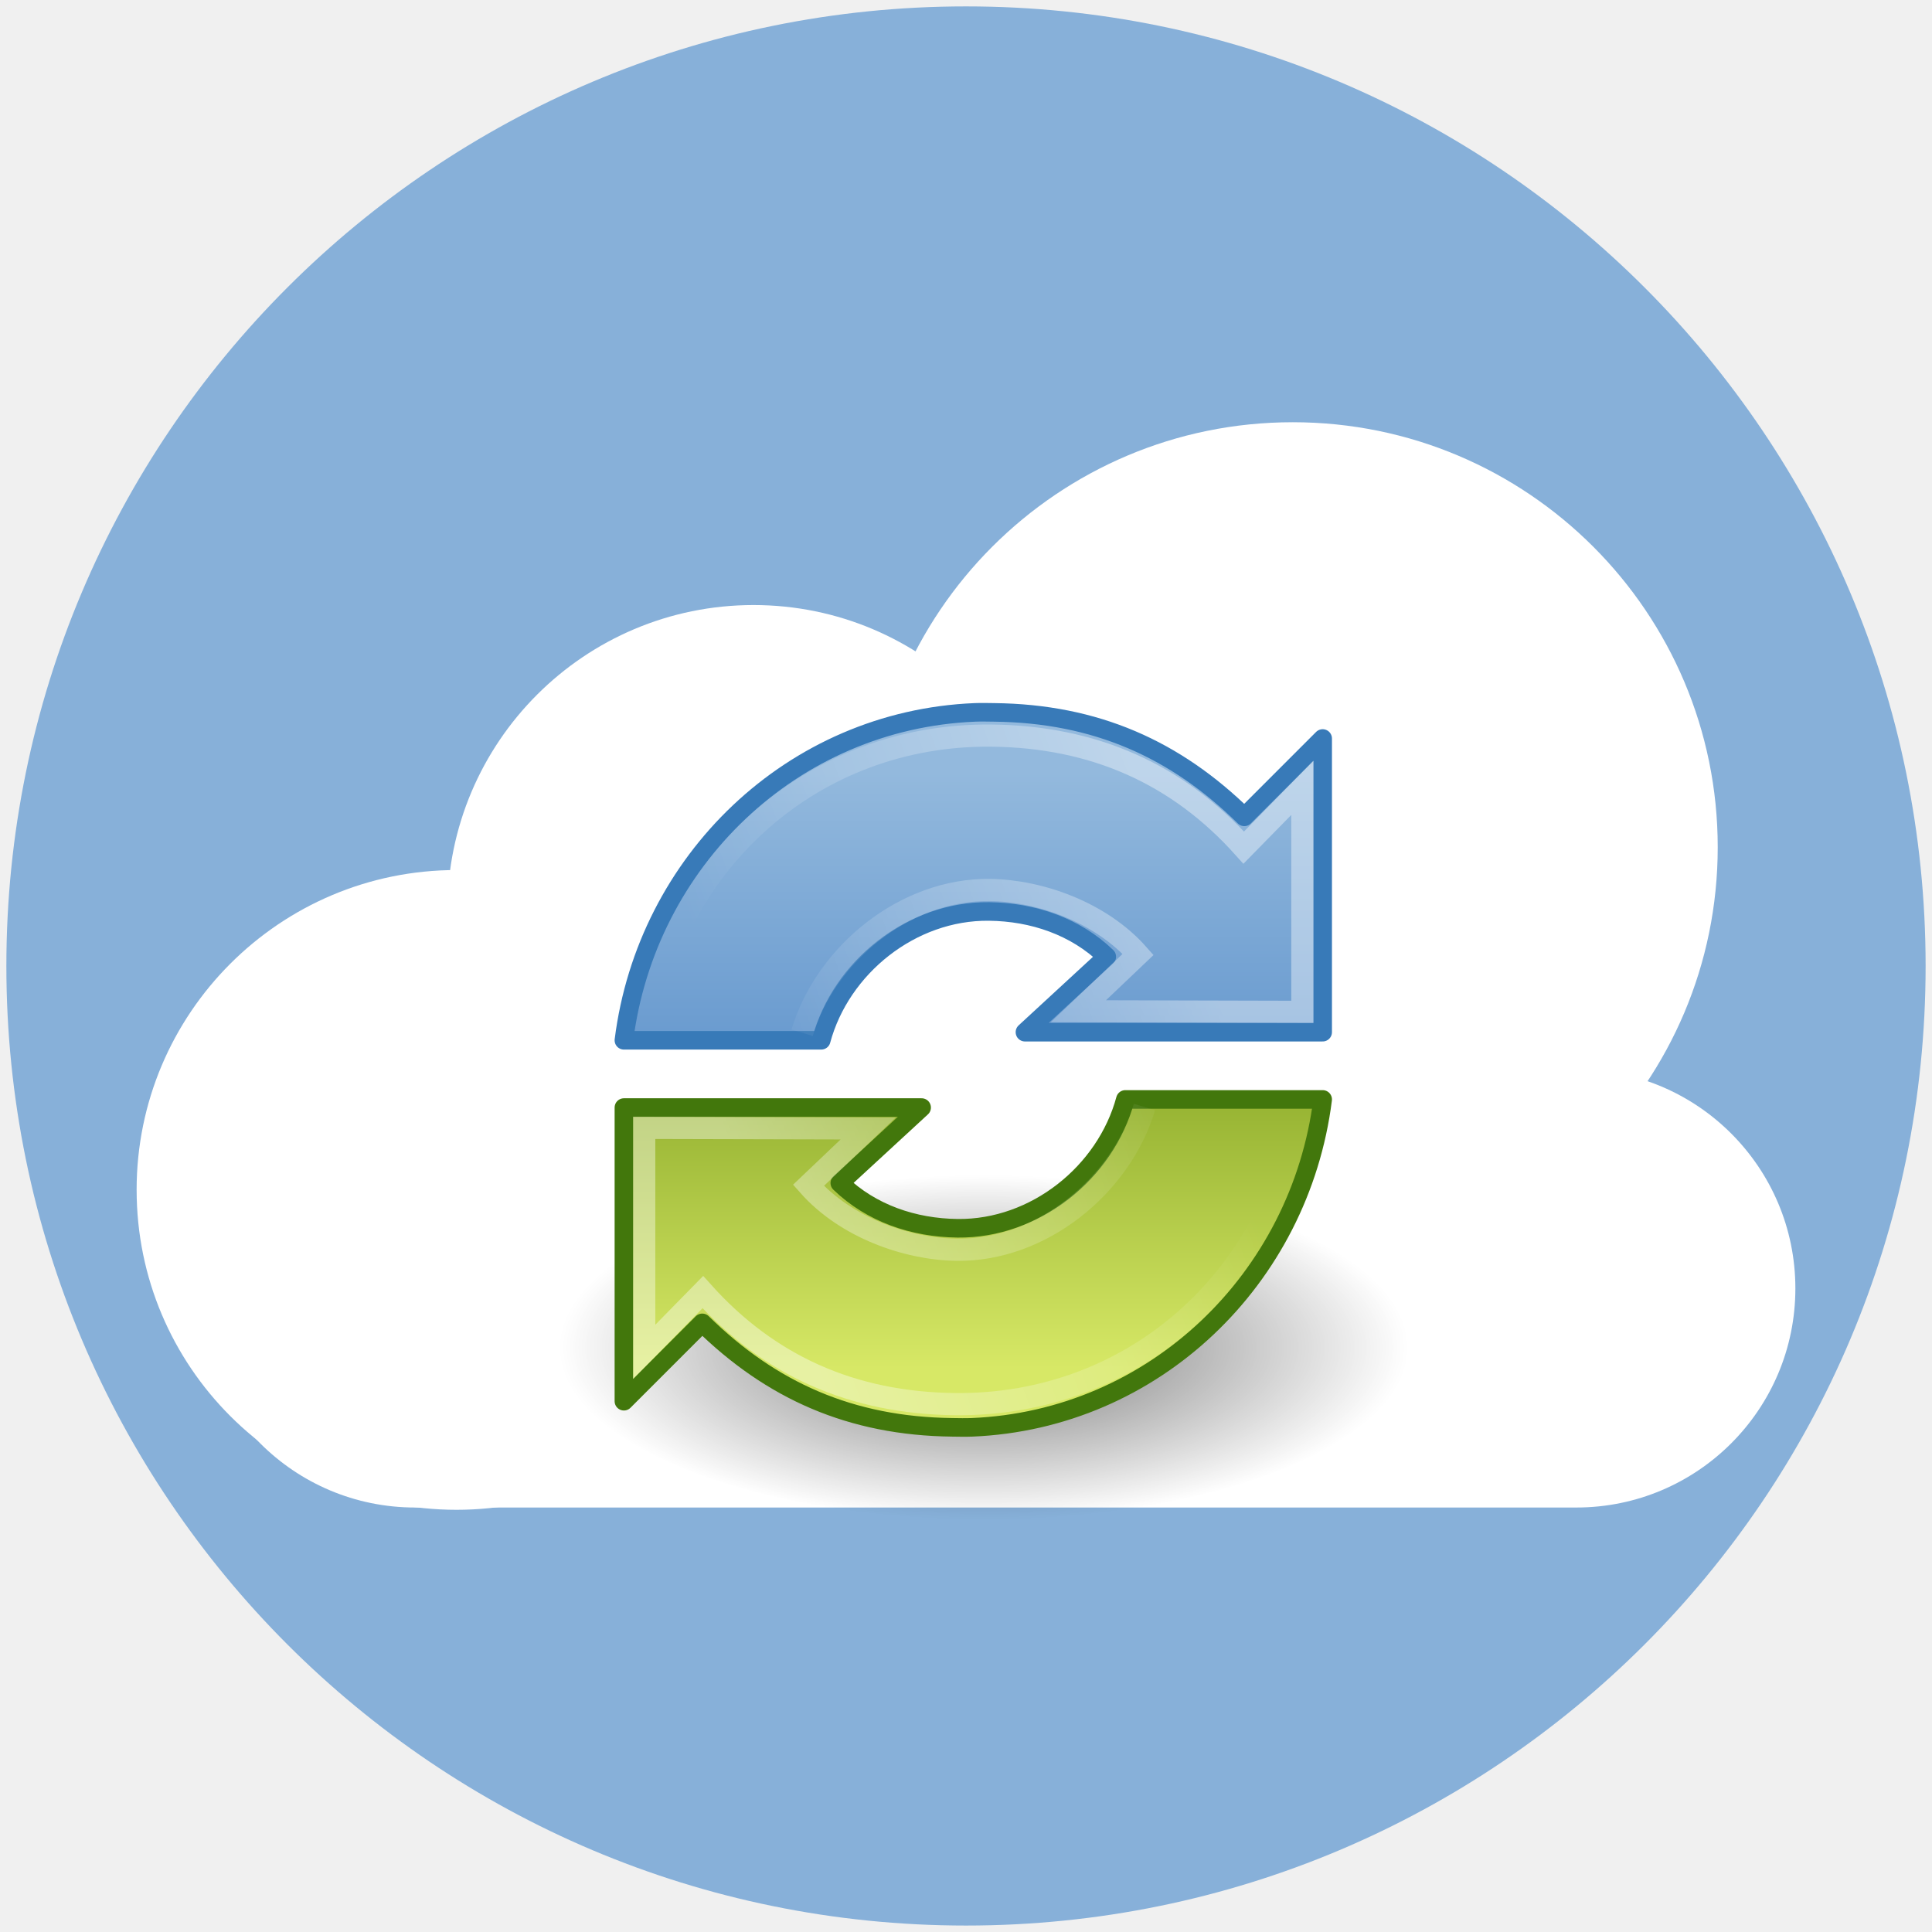
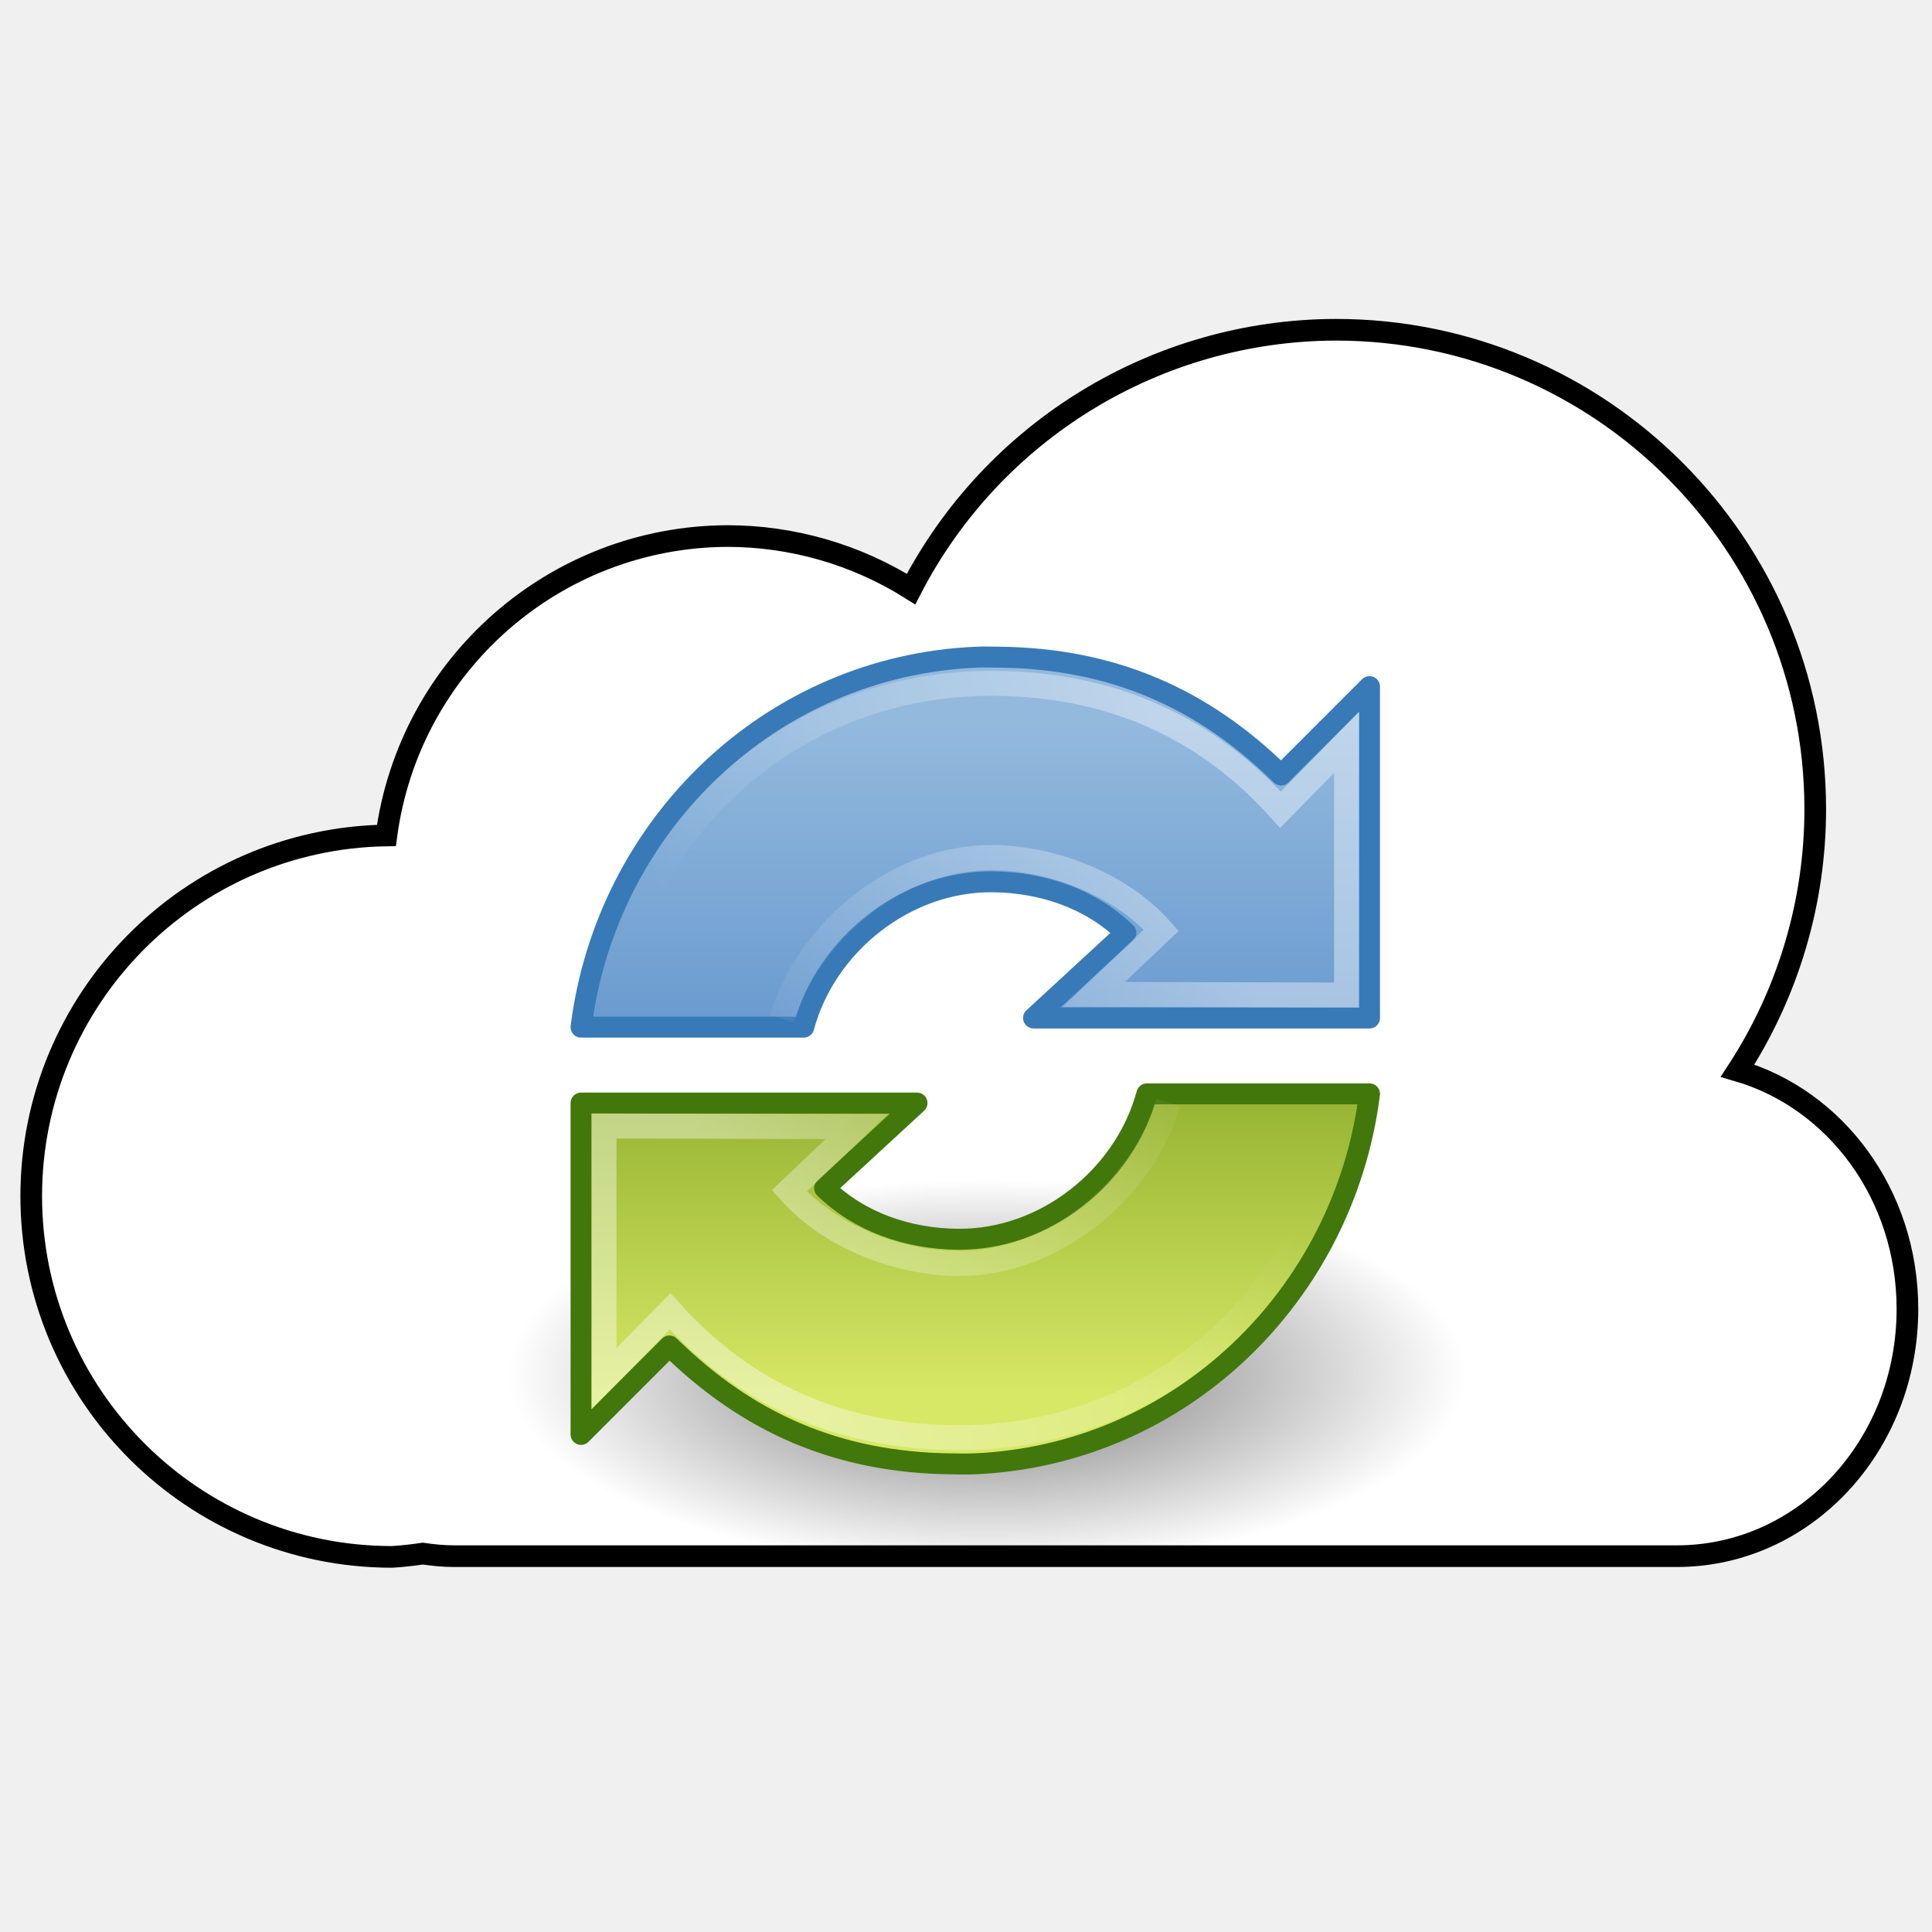
<svg xmlns="http://www.w3.org/2000/svg" xmlns:xlink="http://www.w3.org/1999/xlink" id="svg2" viewBox="0 0 302 302" version="1.1">
  <defs id="defs13">
    <linearGradient id="linearGradient4873">
      <stop id="stop4875" style="stop-color:white" offset="0" />
      <stop id="stop4877" style="stop-color:white;stop-opacity:0" offset="1" />
    </linearGradient>
    <linearGradient id="linearGradient2861" y2="22.6" gradientUnits="userSpaceOnUse" x2="15.373" gradientTransform="matrix(0.95437,0,0,0.95437,0.4933,2.8946)" y1="5.047" x1="15.373">
      <stop id="stop3535" style="stop-color:#93b9dd" offset="0" />
      <stop id="stop3545" style="stop-color:#6396cd" offset="1" />
    </linearGradient>
    <radialGradient id="radialGradient2864" gradientUnits="userSpaceOnUse" cy="4.625" cx="62.625" gradientTransform="matrix(2.1499,0,0,0.87466,-110.64,34.661)" r="10.625">
      <stop id="stop8840" style="stop-color:black" offset="0" />
      <stop id="stop8842" style="stop-color:black;stop-opacity:0" offset="1" />
    </radialGradient>
    <linearGradient id="linearGradient2850" y2="19.948" xlink:href="#linearGradient4873" gradientUnits="userSpaceOnUse" x2="10.512" gradientTransform="matrix(0.95437,0,0,0.95437,0.4933,2.8946)" y1="10.677" x1="35.233" />
    <linearGradient id="linearGradient3684" y2="19.948" xlink:href="#linearGradient4873" gradientUnits="userSpaceOnUse" x2="10.512" gradientTransform="matrix(-0.95437,0,0,-0.95437,46.382,44.602)" y1="10.677" x1="35.233" />
    <linearGradient id="linearGradient3687" y2="22.6" gradientUnits="userSpaceOnUse" x2="15.373" gradientTransform="matrix(-0.95437,0,0,-0.95437,46.382,44.602)" y1="5.047" x1="15.373">
      <stop id="stop3691" style="stop-color:#d7e866" offset="0" />
      <stop id="stop3693" style="stop-color:#8cab2a" offset="1" />
    </linearGradient>
  </defs>
  <g id="layer1" transform="translate(0 -750.36)">
-     <path id="path2985" style="fill:#87b0d9;fill-opacity:1" d="m462.86 553.79c0 108.09-86.985 195.71-194.29 195.71s-194.29-87.624-194.29-195.71 86.985-195.71 194.29-195.71 194.29 87.624 194.29 195.71z" transform="matrix(.77206 0 0 .76642 -56.353 476.92)" />
-     <g id="g3786" transform="matrix(-1 0 0 1 307 -4.2857)">
-       <rect id="rect2998" style="fill:#ffffff" ry="34.247" height="68.493" width="250" y="921.8" x="26.357" />
-       <path id="path3770" style="fill:#ffffff" d="m167.14 126.29c0 29.981-25.904 54.286-57.857 54.286-31.954 0-57.857-24.305-57.857-54.286-0.001-29.985 25.902-54.29 57.86-54.29 31.954 0 57.857 24.305 57.857 54.286z" transform="matrix(.8642 0 0 .92105 141.2 824.33)" />
-       <path id="path3772" style="fill:#ffffff" d="m167.14 126.29c0 29.981-25.904 54.286-57.857 54.286-31.954 0-57.857-24.305-57.857-54.286-0.001-29.985 25.902-54.29 57.86-54.29 31.954 0 57.857 24.305 57.857 54.286z" transform="matrix(1.1481 0 0 1.2237 -20.548 732.54)" />
-       <path id="path3784" style="fill:#ffffff" d="m167.14 126.29c0 29.981-25.904 54.286-57.857 54.286-31.954 0-57.857-24.305-57.857-54.286-0.001-29.985 25.902-54.29 57.86-54.29 31.954 0 57.857 24.305 57.857 54.286z" transform="matrix(.82716 0 0 .88158 98.817 785.75)" />
-     </g>
-     <g id="g1070" transform="matrix(2.903055,0,0,2.903055,84.09901,848.6528)">
-       <path id="path8836" style="opacity:0.56;fill:url(#radialGradient2864);fill-rule:evenodd" d="m 46.842,38.707 a 22.843,9.294 0 0 1 -45.685,0 22.843,9.294 0 1 1 45.685,0 z" />
-       <g id="g3669">
-         <path id="path3372" style="fill:url(#linearGradient2861);stroke:#387ab8;stroke-linejoin:round" d="M 23.531,4.5 C 13.683,4.899 5.84,12.515 4.625,22.156 H 15.25 c 1.058,-3.926 4.851,-6.983 9.031,-6.937 2.364,0.026 4.646,0.799 6.344,2.437 l -4.406,4.063 H 42.25 V 5.906 l -4.219,4.219 C 34.323,6.481 30.035,4.56 24.562,4.5 24.215,4.496 23.875,4.486 23.531,4.5 Z" />
-         <path id="path3370" style="opacity:0.4;fill:none;stroke:url(#linearGradient2850);stroke-width:1.193" d="m 14.219,21.75 c 1.289,-4.288 5.589,-7.754 10.125,-7.688 2.673,0.039 5.955,1.192 7.969,3.469 l -3.219,3.062 12.062,0.031 V 8.563 L 38,11.781 c -3.542,-3.951 -8.053,-5.976 -13.594,-6.031 -9.609,-0.096 -17.172,6.815 -18.562,16" />
+     <g id="g1720" transform="matrix(1.128354,0,0,1.128354,-19.21605,-119.2379)">
+       <path id="rect2998" style="fill:#ffffff;stroke:#000000;stroke-width:3;stroke-miterlimit:4;stroke-dasharray:none;stroke-opacity:1" d="M 202.076,66 A 66.426,66.429 0 0 0 143.242,101.926 47.857,47.857 0 0 0 117.787,94.578 47.857,47.857 0 0 0 70.559,136.057 50,50 0 0 0 21.355,186 a 50,50 0 0 0 50,50 50,50 0 0 0 4.244,-0.455 c 1.435,0.21 2.889,0.355 4.379,0.355 H 249.322 c 17.701,0 31.951,-15.274 31.951,-34.246 0,-15.84 -9.947,-29.066 -23.529,-33.014 A 66.426,66.429 0 0 0 268.502,132.43 66.426,66.429 0 0 0 202.076,66 Z" transform="translate(0,750.36)" />
+       <g id="g1070" transform="matrix(2.903055,0,0,2.903055,84.09901,848.6528)">
+         <path id="path8836" style="opacity:0.56;fill:url(#radialGradient2864);fill-rule:evenodd" d="m 46.842,38.707 a 22.843,9.294 0 0 1 -45.685,0 22.843,9.294 0 1 1 45.685,0 z" />
+         <g id="g3669">
+           <path id="path3372" style="fill:url(#linearGradient2861);stroke:#387ab8;stroke-linejoin:round" d="M 23.531,4.5 C 13.683,4.899 5.84,12.515 4.625,22.156 H 15.25 c 1.058,-3.926 4.851,-6.983 9.031,-6.937 2.364,0.026 4.646,0.799 6.344,2.437 l -4.406,4.063 H 42.25 V 5.906 l -4.219,4.219 C 34.323,6.481 30.035,4.56 24.562,4.5 24.215,4.496 23.875,4.486 23.531,4.5 Z" />
+           <path id="path3370" style="opacity:0.4;fill:none;stroke:url(#linearGradient2850);stroke-width:1.193" d="m 14.219,21.75 c 1.289,-4.288 5.589,-7.754 10.125,-7.688 2.673,0.039 5.955,1.192 7.969,3.469 l -3.219,3.062 12.062,0.031 V 8.563 L 38,11.781 c -3.542,-3.951 -8.053,-5.976 -13.594,-6.031 -9.609,-0.096 -17.172,6.815 -18.562,16" />
+         </g>
+         <path id="path3675" style="fill:url(#linearGradient3687);stroke:#42770c;stroke-linejoin:round" d="M 23.344,42.997 C 33.192,42.598 41.035,34.982 42.25,25.34 H 31.625 c -1.058,3.927 -4.851,6.984 -9.031,6.938 C 20.23,32.251 17.948,31.478 16.25,29.84 l 4.406,-4.062 H 4.625 v 15.812 L 8.844,37.371 c 3.708,3.644 7.996,5.565 13.469,5.625 0.348,0.004 0.688,0.014 1.031,0 z" />
+         <path id="path3677" style="opacity:0.4;fill:none;stroke:url(#linearGradient3684);stroke-width:1.193" d="m 32.656,25.747 c -1.289,4.288 -5.589,7.754 -10.125,7.688 -2.673,-0.039 -5.955,-1.192 -7.969,-3.469 L 17.781,26.903 5.719,26.872 v 12.062 l 3.156,-3.219 c 3.542,3.951 8.053,5.976 13.594,6.031 9.61,0.096 17.172,-6.815 18.562,-16" />
      </g>
-       <path id="path3675" style="fill:url(#linearGradient3687);stroke:#42770c;stroke-linejoin:round" d="M 23.344,42.997 C 33.192,42.598 41.035,34.982 42.25,25.34 H 31.625 c -1.058,3.927 -4.851,6.984 -9.031,6.938 C 20.23,32.251 17.948,31.478 16.25,29.84 l 4.406,-4.062 H 4.625 v 15.812 L 8.844,37.371 c 3.708,3.644 7.996,5.565 13.469,5.625 0.348,0.004 0.688,0.014 1.031,0 z" />
-       <path id="path3677" style="opacity:0.4;fill:none;stroke:url(#linearGradient3684);stroke-width:1.193" d="m 32.656,25.747 c -1.289,4.288 -5.589,7.754 -10.125,7.688 -2.673,-0.039 -5.955,-1.192 -7.969,-3.469 L 17.781,26.903 5.719,26.872 v 12.062 l 3.156,-3.219 c 3.542,3.951 8.053,5.976 13.594,6.031 9.61,0.096 17.172,-6.815 18.562,-16" />
    </g>
  </g>
</svg>
